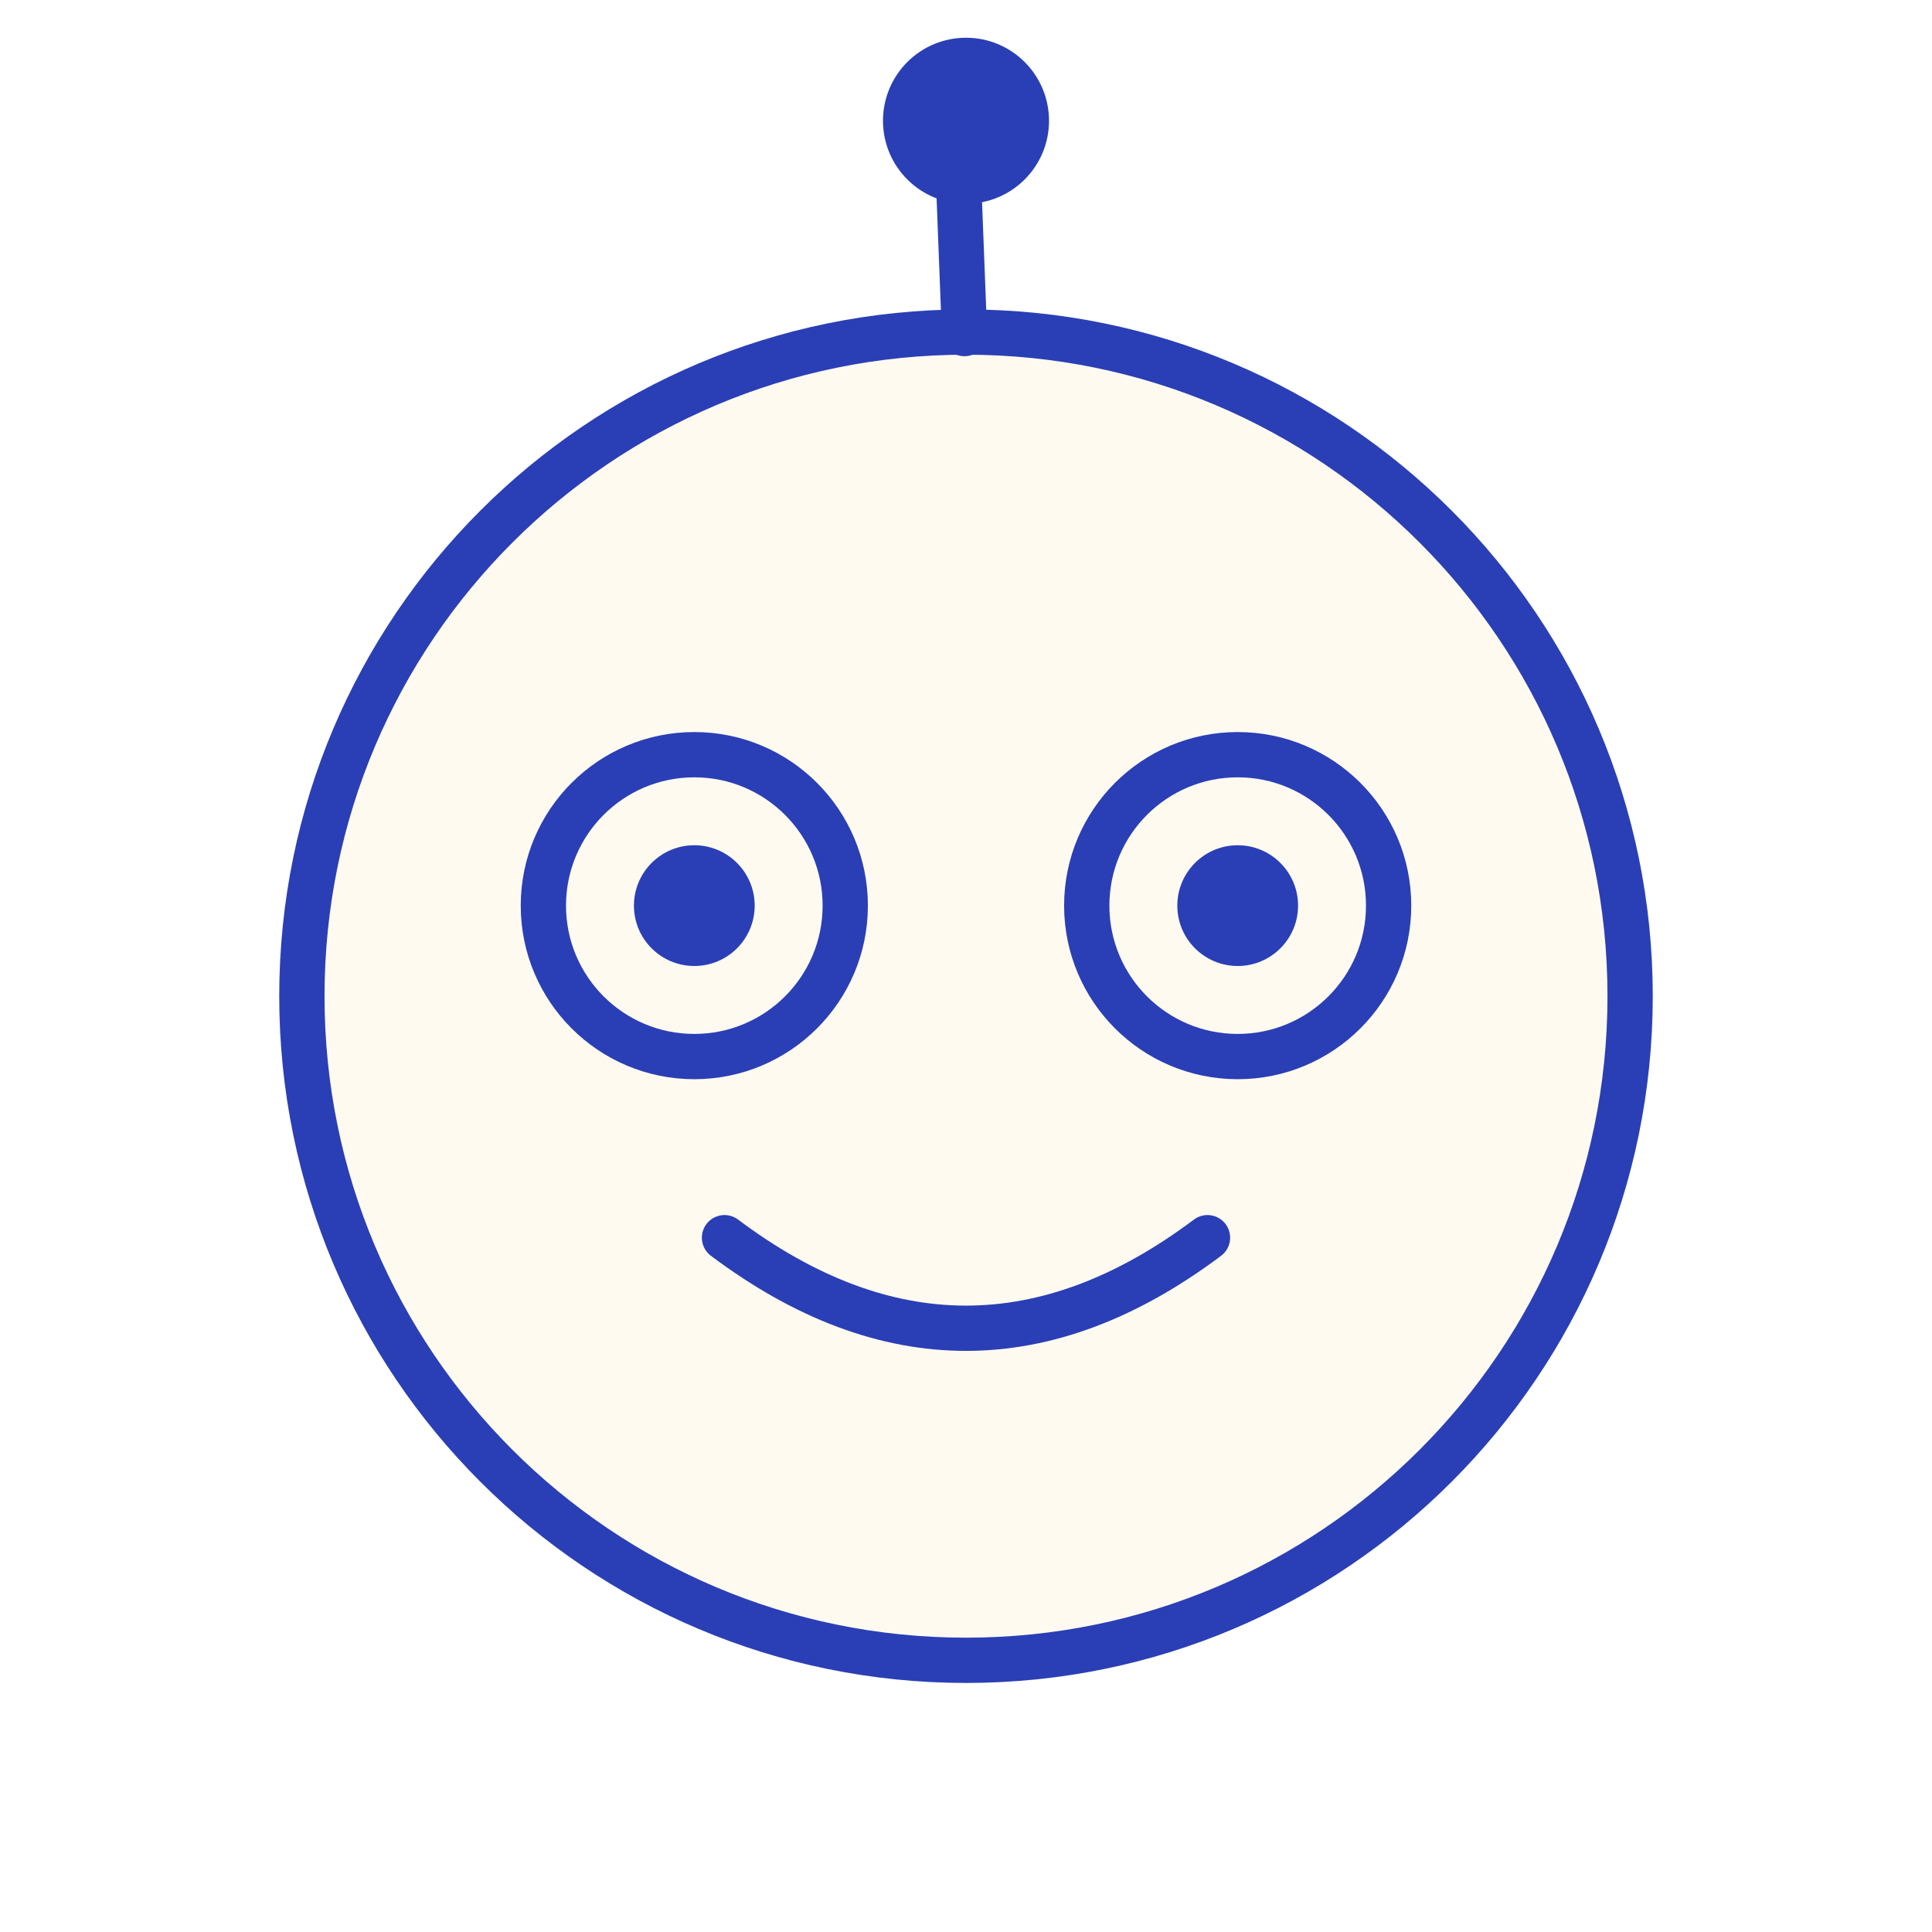
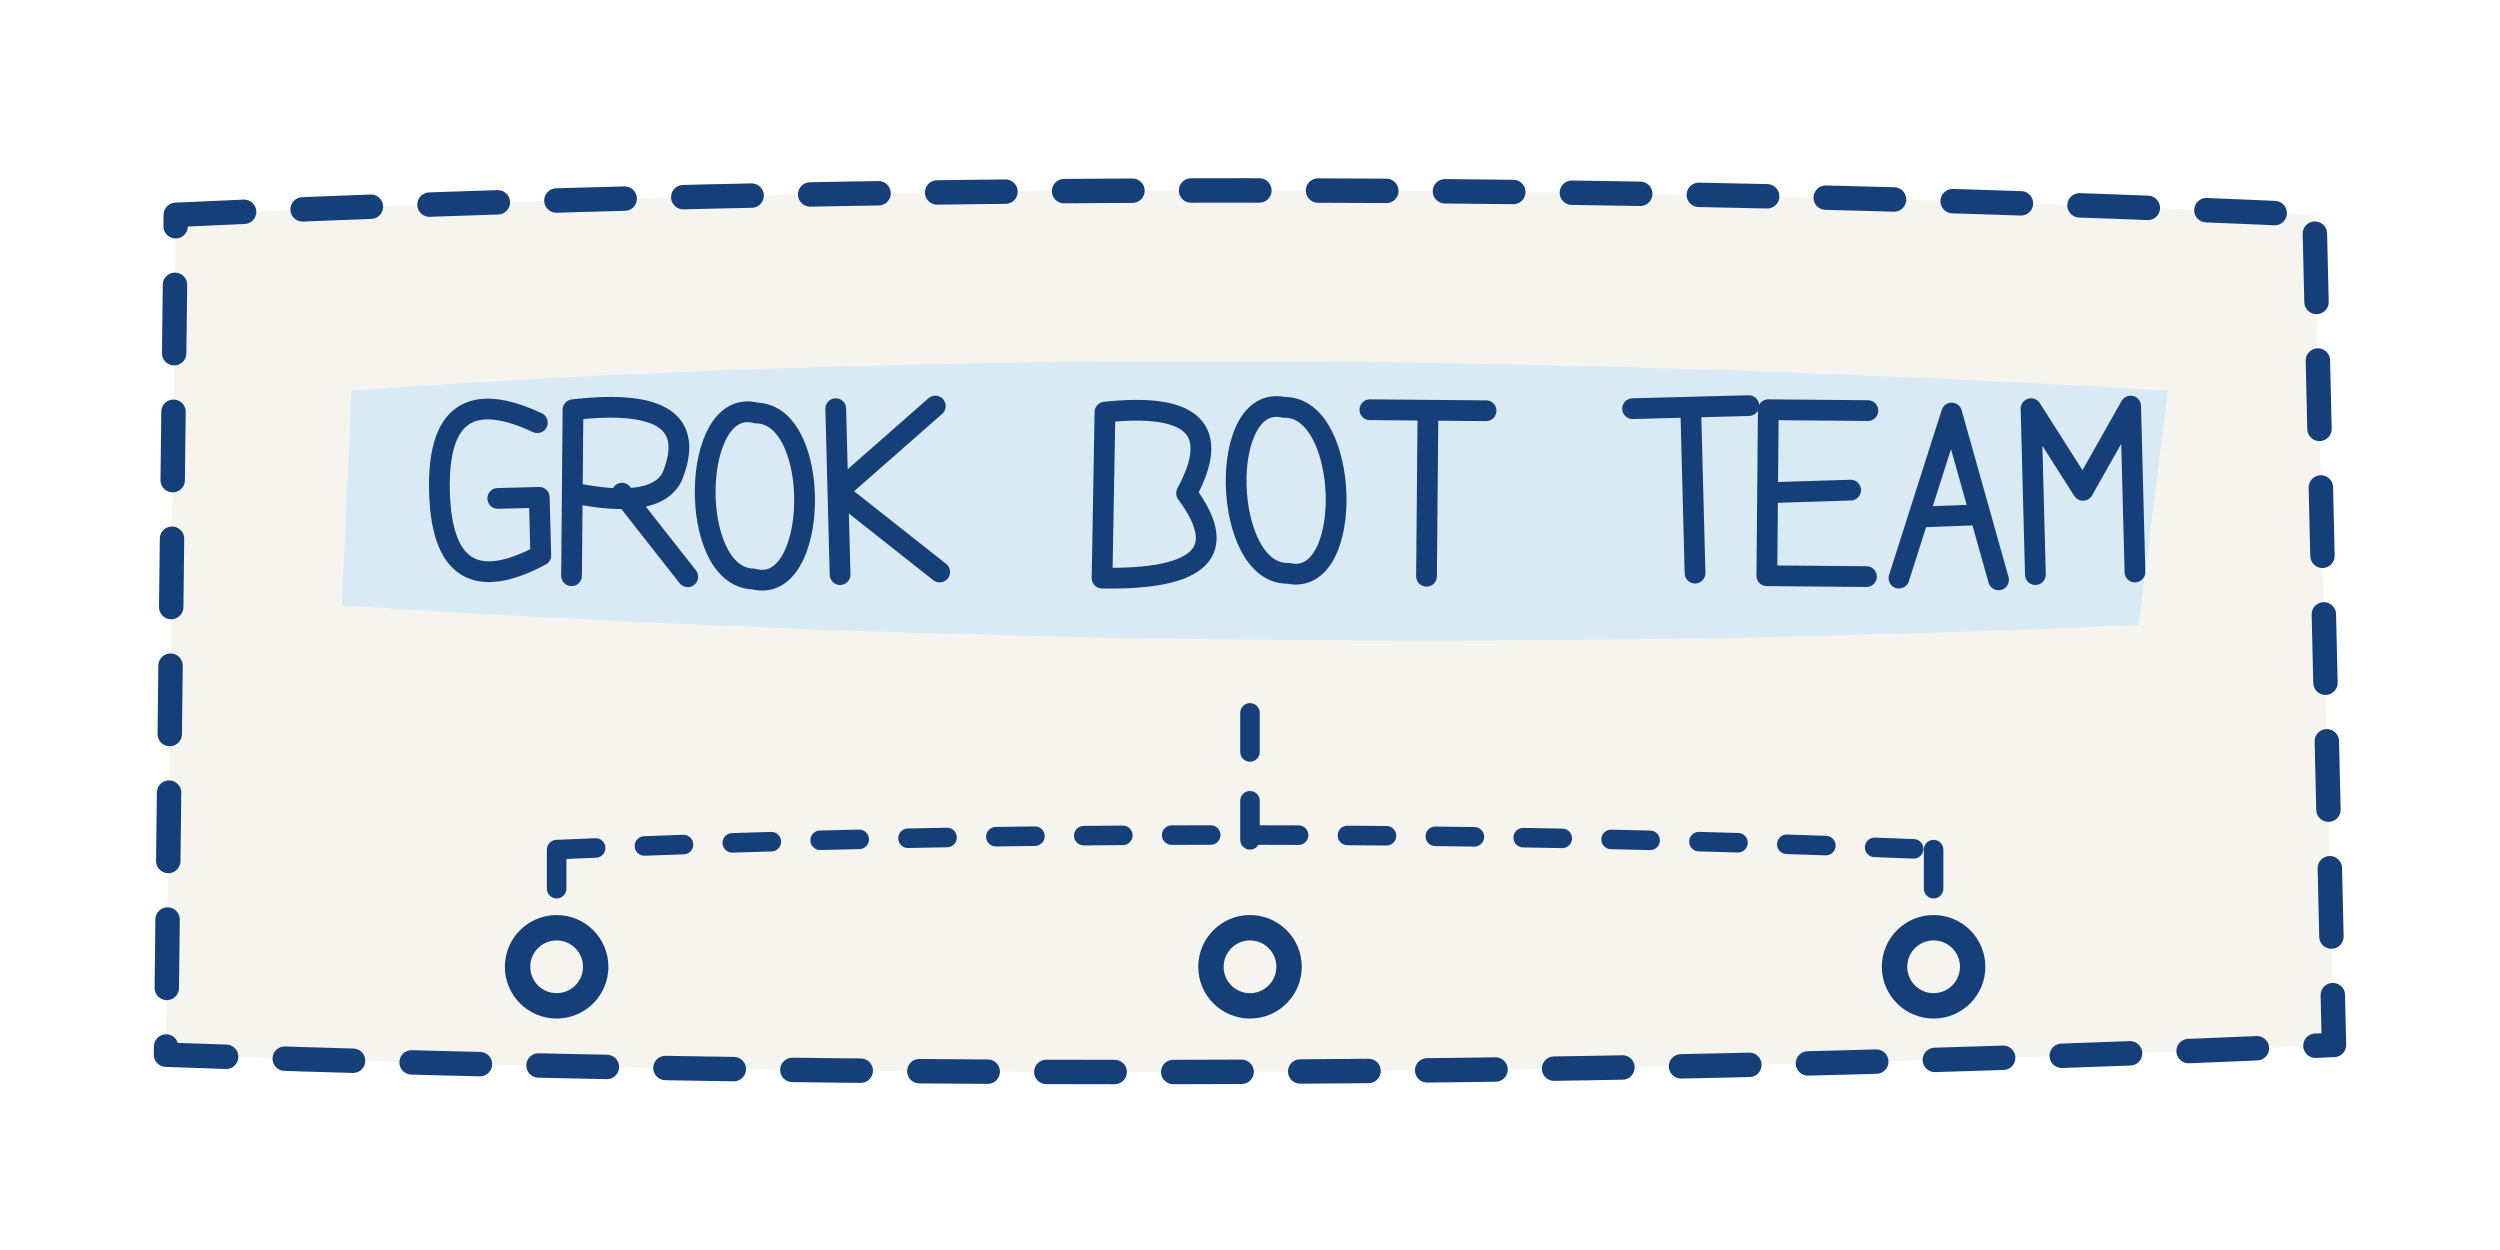
- <svg xmlns="http://www.w3.org/2000/svg" viewBox="0 0 128 128" role="img" aria-label="Grok Bot" fill="none" stroke="#2a3fb5" stroke-width="3" stroke-linecap="round" stroke-linejoin="round">
-   <circle cx="64" cy="66" r="44" fill="#fffaf0" />
-   <path d="M63.9 22.1 L63.4 9.2" />
-   <circle cx="64" cy="8" r="4" fill="#2a3fb5" />
-   <circle cx="46" cy="60" r="10" fill="#fffaf0" />
-   <circle cx="82" cy="60" r="10" fill="#fffaf0" />
-   <circle id="pupil-left" cx="46" cy="60" r="4" fill="#2a3fb5" stroke="none" />
-   <circle id="pupil-right" cx="82" cy="60" r="4" fill="#2a3fb5" stroke="none" />
-   <path d="M48 82 Q64 94 80 82" />
+ <svg xmlns="http://www.w3.org/2000/svg" viewBox="0 0 256 128" width="256" height="128" role="img" aria-labelledby="grok-bot-hub-title grok-bot-hub-desc">
+   <g stroke="#153F78" stroke-width="2.6" stroke-linecap="round" stroke-linejoin="round">
+     <path d="M18 22 Q127 17 237 22 L239 107 Q128 112 17 108 Z" fill="#F6F4EF" stroke-width="2.5" stroke-dasharray="7 6" />
+     <path d="M36 40 Q119 34 222 40 L219 64 Q128 68 35 62 Z" fill="#D9EAF5" stroke-width="0" />
+     <g transform="translate(45 42) scale(1.7)">
+       <g transform="translate(0 -0.17) rotate(-1.5 3 5)">
+         <path d="M6 1 Q0 -2 0 5 Q0 12 6 9 L6 5.5 3.5 5.5" fill="none" stroke-width="1.25" />
+       </g>
+       <g transform="translate(8 0.0) rotate(0.5 3 5)">
+         <path d="M0 10 0 0 Q8 -1 6 4 Q5 6 0 5 M3 5 7 10" fill="none" stroke-width="1.25" />
+       </g>
+       <g transform="translate(16 0.17) rotate(1 3 5)">
+         <path d="M3 0 C-1 -1 -1 10 3 10 C7 11 7 0 3 0" fill="none" stroke-width="1.25" />
+       </g>
+       <g transform="translate(24 -0.17) rotate(-1.5 3 5)">
+         <path d="M0 0 0 10 M6 0 0 5 6 10" fill="none" stroke-width="1.25" />
+       </g>
+       <g transform="translate(40 0.17) rotate(1 3 5)">
+         <path d="M0 10 0 0 Q8 -1 5 4.8 Q9 10 0 10" fill="none" stroke-width="1.25" />
+       </g>
+       <g transform="translate(48 -0.17) rotate(-1.5 3 5)">
+         <path d="M3 0 C-1 -1 -1 10 3 10 C7 11 7 0 3 0" fill="none" stroke-width="1.25" />
+       </g>
+       <g transform="translate(56 0.0) rotate(0.5 3 5)">
+         <path d="M0 0 7 0 M3.5 0 3.5 10" fill="none" stroke-width="1.25" />
+       </g>
+       <g transform="translate(72 -0.17) rotate(-1.5 3 5)">
+         <path d="M0 0 7 0 M3.5 0 3.5 10" fill="none" stroke-width="1.25" />
+       </g>
+       <g transform="translate(80 0.0) rotate(0.5 3 5)">
+         <path d="M6 0 0 0 0 10 6 10 M0 5 5 4.8" fill="none" stroke-width="1.25" />
+       </g>
+       <g transform="translate(88 0.17) rotate(1 3 5)">
+         <path d="M0 10 3 0 6 10 M1.2 6.3 4.8 6.1" fill="none" stroke-width="1.25" />
+       </g>
+       <g transform="translate(96 -0.17) rotate(-1.5 3 5)">
+         <path d="M0 10 0 0 3 5 6 0 6 10" fill="none" stroke-width="1.25" />
+       </g>
+     </g>
+     <path d="M128 73 128 87 M57 87 Q124 84 198 87 M57 87 57 98 M198 87 198 98" fill="none" stroke-width="2" stroke-dasharray="4 5" />
+     <circle cx="57" cy="99" r="4" fill="#F6F4EF" />
+     <circle cx="128" cy="99" r="4" fill="#F6F4EF" />
+     <circle cx="198" cy="99" r="4" fill="#F6F4EF" />
+   </g>
</svg>
